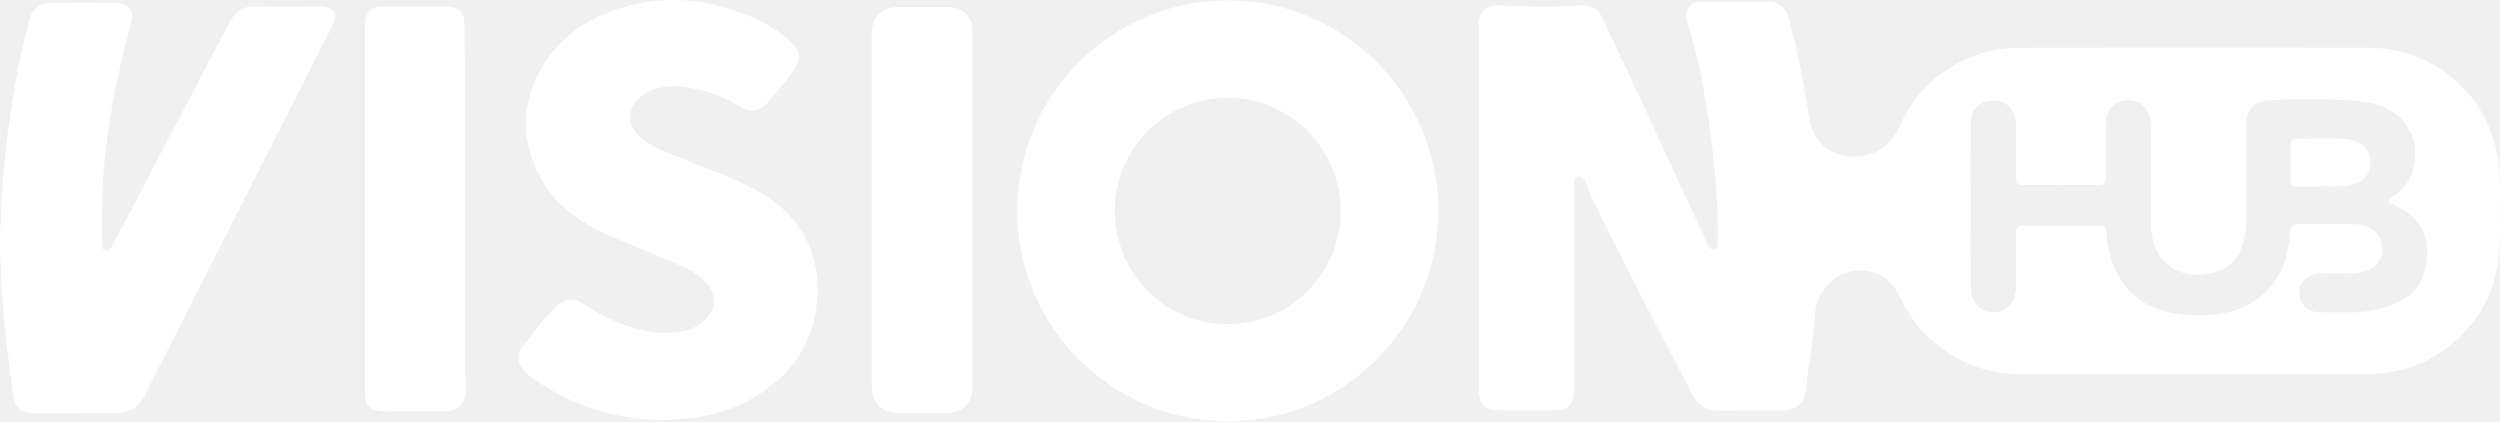
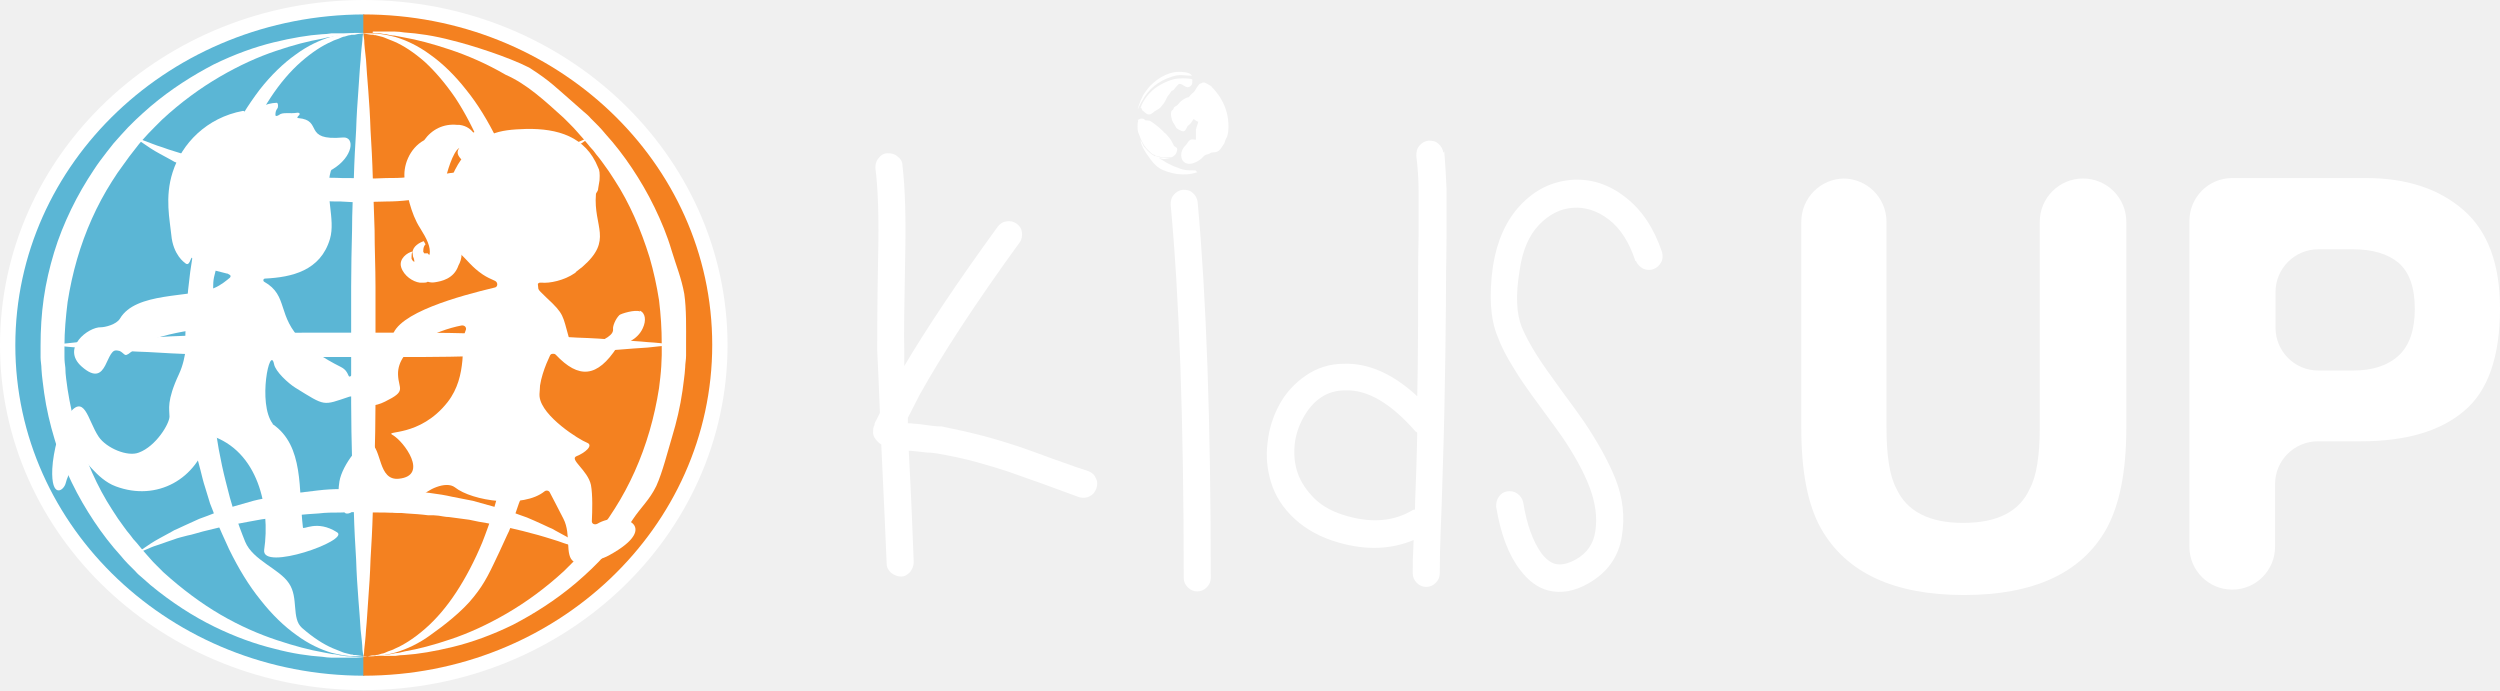
- <svg xmlns="http://www.w3.org/2000/svg" version="1.1" id="Layer_1" x="0px" y="0px" viewBox="0 0 91.677 15.456" style="enable-background:new 0 0 91.677 15.456;" xml:space="preserve">
-   <style type="text/css">
- 	.st0{fill:#FFFFFF;}
- </style>
-   <g>
-     <path class="st0" d="M54.225,7.602c0-2.183,0-4.365-0.001-6.548c0-0.193,0.003-0.385,0.107-0.555   c0.139-0.227,0.352-0.314,0.613-0.304c0.68,0.025,1.358,0.079,2.039,0.052c0.331-0.014,0.662-0.033,0.994-0.05   c0.374-0.02,0.64,0.144,0.797,0.479c0.522,1.111,1.042,2.222,1.559,3.334c0.5,1.075,0.995,2.152,1.492,3.228   c0.261,0.564,0.521,1.129,0.783,1.692c0.048,0.104,0.085,0.239,0.237,0.207c0.148-0.031,0.138-0.167,0.141-0.283   c0.027-1.08-0.057-2.152-0.171-3.226c-0.082-0.768-0.196-1.53-0.334-2.287c-0.139-0.766-0.299-1.529-0.537-2.274   c-0.04-0.126-0.078-0.255-0.098-0.385c-0.052-0.347,0.135-0.608,0.483-0.614c0.863-0.015,1.726-0.013,2.589,0.001   c0.321,0.005,0.593,0.26,0.674,0.573c0.311,1.205,0.562,2.421,0.743,3.653c0.167,1.136,1.182,1.676,2.243,1.355   c0.527-0.16,0.858-0.526,1.082-1.024c0.562-1.246,1.481-2.115,2.77-2.595c0.53-0.198,1.077-0.278,1.633-0.279   c4.266-0.006,8.531-0.009,12.797-0.001c2.404,0.004,4.397,1.728,4.748,4.1c0.085,0.575,0.067,1.158,0.062,1.739   c-0.005,0.63,0.033,1.263-0.048,1.89c-0.163,1.261-0.721,2.319-1.703,3.135c-0.924,0.769-1.997,1.103-3.198,1.1   c-4.199-0.01-8.399-0.007-12.598-0.002c-1.356,0.002-2.513-0.471-3.478-1.412c-0.425-0.415-0.731-0.918-0.992-1.451   c-0.302-0.618-0.807-0.939-1.494-0.923c-0.679,0.016-1.144,0.382-1.446,0.976c-0.132,0.259-0.16,0.542-0.173,0.822   c-0.044,0.888-0.239,1.757-0.328,2.64c-0.042,0.413-0.398,0.687-0.815,0.688c-0.805,0.002-1.61-0.005-2.415,0.002   c-0.433,0.004-0.727-0.208-0.916-0.572c-0.739-1.419-1.485-2.835-2.201-4.266c-0.582-1.164-1.226-2.298-1.711-3.509   c-0.053-0.132-0.135-0.248-0.295-0.208c-0.175,0.044-0.137,0.208-0.137,0.334c-0.002,2.432-0.002,4.863-0.002,7.295   c0,0.774-0.145,0.921-0.909,0.921c-0.606,0-1.212,0.002-1.817,0c-0.554-0.002-0.759-0.203-0.764-0.776   c-0.007-0.88-0.002-1.759-0.003-2.639c0-1.344,0-2.689,0-4.033C54.227,7.602,54.226,7.602,54.225,7.602z M72.266,7.56   c0,1.004-0.005,2.008,0.002,3.012c0.004,0.559,0.433,0.945,0.946,0.875c0.419-0.058,0.71-0.419,0.715-0.915   c0.008-0.664,0.007-1.328,0-1.991c-0.002-0.19,0.068-0.27,0.261-0.269c0.929,0.004,1.859,0.005,2.788-0.001   c0.193-0.001,0.258,0.079,0.27,0.265c0.026,0.398,0.098,0.79,0.243,1.164c0.275,0.712,0.745,1.242,1.451,1.557   c0.681,0.304,1.398,0.344,2.122,0.289c0.752-0.057,1.447-0.279,2.007-0.821c0.621-0.602,0.843-1.375,0.918-2.199   c0.023-0.252,0.104-0.324,0.345-0.318c0.614,0.014,1.228,0.007,1.842,0.005c0.176-0.001,0.348,0.02,0.518,0.061   c0.411,0.1,0.663,0.421,0.663,0.842c0,0.436-0.232,0.736-0.66,0.84c-0.177,0.043-0.357,0.072-0.542,0.07   c-0.357-0.004-0.714-0.004-1.07,0c-0.454,0.005-0.767,0.295-0.771,0.707c-0.004,0.414,0.305,0.712,0.756,0.719   c0.332,0.006,0.664-0.005,0.996,0.003c0.511,0.013,1.01-0.058,1.494-0.217c0.677-0.222,1.208-0.622,1.367-1.35   c0.184-0.841,0.049-1.561-0.636-2.081c-0.179-0.136-0.381-0.235-0.588-0.321c-0.156-0.065-0.153-0.13-0.03-0.222   c0.04-0.03,0.078-0.062,0.12-0.089c1.051-0.652,1.092-2.501-0.241-3.18c-0.466-0.237-0.963-0.298-1.469-0.32   c-0.945-0.04-1.892-0.05-2.836,0.002c-0.632,0.035-0.877,0.342-0.877,0.971c-0.001,1.12-0.002,2.24,0.001,3.36   c0.001,0.233-0.015,0.464-0.056,0.693c-0.107,0.599-0.411,1.063-1.002,1.252c-0.671,0.215-1.335,0.191-1.891-0.317   c-0.445-0.407-0.543-0.957-0.547-1.524c-0.009-1.145-0.003-2.29-0.003-3.435c0-0.243-0.022-0.485-0.175-0.687   c-0.215-0.284-0.579-0.381-0.944-0.264c-0.333,0.106-0.513,0.352-0.517,0.737c-0.006,0.672-0.004,1.344-0.002,2.016   c0.001,0.18-0.034,0.306-0.257,0.305c-0.938-0.005-1.875-0.004-2.813-0.001c-0.171,0.001-0.241-0.076-0.233-0.242   c0.005-0.116,0.001-0.232,0.001-0.348c-0.001-0.539,0.008-1.079-0.004-1.618c-0.012-0.51-0.303-0.849-0.732-0.885   c-0.549-0.046-0.924,0.292-0.928,0.855C72.261,5.552,72.265,6.556,72.266,7.56z" />
-     <path class="st0" d="M52.742,7.725c0.028,4.248-3.493,7.714-7.67,7.731c-4.263,0.017-7.768-3.447-7.766-7.712   c0.002-4.336,3.521-7.732,7.725-7.733C49.276,0.008,52.753,3.489,52.742,7.725z M45.04,3.595c-2.254-0.039-4.149,1.831-4.159,4.099   c-0.01,2.297,1.796,4.186,4.128,4.191c2.322,0.005,4.1-1.843,4.154-4.06C49.221,5.489,47.281,3.559,45.04,3.595z" />
-     <path class="st0" d="M2.762,15.154c-0.465,0-0.93,0-1.394,0c-0.614,0-0.831-0.164-0.904-0.78c-0.148-1.242-0.333-2.479-0.394-3.733   C0.035,9.92-0.02,9.199,0.007,8.479C0.056,7.205,0.13,5.932,0.312,4.666c0.103-0.714,0.214-1.426,0.347-2.134   c0.113-0.602,0.268-1.197,0.412-1.793C1.169,0.335,1.444,0.113,1.858,0.11c0.805-0.006,1.61-0.007,2.415,0   c0.436,0.004,0.652,0.264,0.542,0.689C4.602,1.618,4.396,2.438,4.23,3.267C4.091,3.966,3.983,4.671,3.893,5.378   C3.749,6.508,3.716,7.643,3.734,8.78c0.001,0.058,0,0.116,0.001,0.174c0.002,0.103,0.013,0.206,0.133,0.24   c0.127,0.037,0.176-0.057,0.225-0.147c0.2-0.373,0.403-0.744,0.599-1.118c0.492-0.94,0.98-1.883,1.473-2.823   c0.5-0.955,1.004-1.908,1.505-2.862C7.924,1.76,8.174,1.274,8.433,0.792C8.628,0.43,8.905,0.223,9.351,0.236   c0.796,0.023,1.593,0.005,2.39,0.008c0.496,0.002,0.667,0.265,0.446,0.703c-0.669,1.324-1.347,2.644-2.019,3.967   c-0.649,1.279-1.293,2.56-1.942,3.839c-0.728,1.434-1.46,2.867-2.19,4.3c-0.244,0.48-0.496,0.957-0.728,1.443   c-0.209,0.438-0.549,0.648-1.026,0.649c-0.506,0.002-1.012,0-1.519,0C2.762,15.149,2.762,15.151,2.762,15.154z" />
-     <path class="st0" d="M24.261,15.408c-1.553-0.026-2.975-0.438-4.282-1.25c-0.261-0.162-0.526-0.315-0.74-0.54   c-0.243-0.256-0.312-0.588-0.107-0.862c0.405-0.544,0.82-1.086,1.314-1.555c0.284-0.269,0.604-0.279,0.932-0.064   c0.693,0.453,1.423,0.82,2.241,0.984c0.476,0.096,0.954,0.11,1.434,0.02c0.452-0.084,0.799-0.321,1.028-0.714   c0.147-0.252,0.15-0.525,0.007-0.785c-0.172-0.314-0.423-0.542-0.745-0.707c-0.983-0.505-2.029-0.862-3.033-1.317   c-0.977-0.443-1.853-1.01-2.409-1.962c-0.738-1.265-0.822-2.575-0.179-3.9c0.652-1.344,1.786-2.1,3.184-2.503   c1.51-0.435,2.991-0.288,4.435,0.283c0.648,0.256,1.266,0.587,1.757,1.099c0.247,0.257,0.267,0.568,0.062,0.863   c-0.313,0.449-0.648,0.884-1.026,1.28c-0.301,0.315-0.621,0.359-0.988,0.136c-0.671-0.409-1.393-0.658-2.173-0.734   c-0.499-0.049-0.986,0.01-1.404,0.305c-0.618,0.437-0.626,1.094-0.048,1.587c0.376,0.32,0.835,0.469,1.278,0.654   c0.941,0.394,1.913,0.719,2.82,1.184c1.686,0.865,2.551,2.362,2.324,4.29c-0.201,1.708-1.2,2.85-2.7,3.59   C26.301,15.254,25.282,15.376,24.261,15.408z" />
-     <path class="st0" d="M35.664,7.703c0,2.149,0,4.298,0,6.447c0,0.648-0.346,0.994-0.995,0.995c-0.564,0.001-1.128,0.002-1.693,0   c-0.656-0.002-1.009-0.359-1.009-1.02c0-4.281,0-8.562,0-12.843c0-0.673,0.352-1.024,1.027-1.026c0.581-0.001,1.162-0.003,1.742,0   c0.588,0.003,0.927,0.342,0.927,0.926C35.664,3.356,35.663,5.53,35.664,7.703z" />
-     <path class="st0" d="M13.384,7.67c0-2.232,0-4.464,0-6.696c0-0.55,0.179-0.728,0.732-0.729c0.738-0.001,1.477-0.002,2.215,0   c0.508,0.001,0.704,0.197,0.707,0.711c0.003,0.606,0.001,1.211,0.001,1.817c0,3.336-0.001,6.671,0.002,10.007   c0,0.481,0.031,0.961,0.033,1.442c0.002,0.619-0.264,0.89-0.883,0.869c-0.655-0.022-1.309-0.004-1.964,0.002   c-0.107,0.001-0.216-0.003-0.322-0.02c-0.368-0.059-0.518-0.232-0.52-0.607c-0.004-0.846-0.002-1.693-0.002-2.539   C13.384,10.507,13.384,9.089,13.384,7.67z" />
-     <path class="st0" d="M85.062,6.843c-0.274,0-0.548-0.003-0.821,0.001c-0.162,0.003-0.247-0.055-0.245-0.23   C84,6.182,84,5.751,83.995,5.319c-0.002-0.172,0.075-0.237,0.241-0.236c0.573,0.004,1.147-0.03,1.717,0.012   c0.682,0.05,1.05,0.41,0.956,1.026c-0.052,0.343-0.284,0.576-0.657,0.66c-0.097,0.022-0.196,0.049-0.294,0.051   c-0.299,0.007-0.597,0.002-0.896,0.002C85.062,6.837,85.062,6.84,85.062,6.843z" />
+ <svg xmlns="http://www.w3.org/2000/svg" id="b" viewBox="0 0 55.46 15.31">
+   <defs>
+     <style>.d,.e{fill:#fff;}.e{fill-rule:evenodd;}.f{fill:#f48120;}.g{fill:#5bb6d5;}</style>
+   </defs>
+   <g id="c">
+     <path class="d" d="M0,7.66c0,4.23,3.62,7.65,8.08,7.65V0C3.61,0,0,3.43,0,7.66Z" />
+     <path class="d" d="M16.14,7.65C16.13,3.42,12.52,0,8.06,0v15.31c4.47,0,8.08-3.43,8.08-7.66Z" />
+     <path class="g" d="M.34,7.66c0,4.05,3.47,7.33,7.74,7.33V.32C3.8.33.34,3.61.34,7.66Z" />
+     <path class="f" d="M15.8,7.65c0-4.05-3.47-7.33-7.74-7.33v14.67c4.28,0,7.74-3.29,7.74-7.34Z" />
+     <path class="d" d="M14.97,7.65s-.05,0-.16.02c-.1,0-.25.02-.44.04-.19.01-.42.03-.68.05-.26.02-.56.04-.88.05-.32.02-.68.04-1.05.05-.37.01-.76.03-1.17.04-.41.01-.82.02-1.25.02-.43,0-.86,0-1.29,0-.43,0-.86,0-1.29,0-.43,0-.84-.01-1.25-.02-.41,0-.8-.02-1.17-.04-.37-.01-.72-.03-1.05-.05-.32-.01-.62-.03-.88-.05-.26-.02-.49-.03-.68-.05-.19-.01-.34-.03-.44-.04-.1,0-.16-.02-.16-.02,0,0,.05,0,.16-.02.1,0,.25-.02.44-.04.19-.01.42-.03.68-.05.26-.02.56-.04.88-.05.32-.02.68-.04,1.05-.05.37-.01.76-.03,1.17-.04.41,0,.82-.02,1.25-.02.43,0,.86,0,1.29,0,.43,0,.86,0,1.29,0,.43,0,.84.01,1.25.02.41,0,.8.02,1.17.04.37.01.72.03,1.05.05.32.01.62.03.88.05.26.02.49.03.68.05.19.01.34.03.44.04.1,0,.16.02.16.02Z" />
+     <path class="d" d="M13.16,3s-.03.02-.1.07c-.06.04-.16.11-.28.19-.12.08-.28.16-.46.26-.02.01-.05.03-.07.04-.02.01-.05.02-.07.03-.05.02-.1.05-.15.07-.11.05-.22.1-.33.15-.12.04-.24.09-.37.14-.03.01-.06.02-.1.04l-.05.02-.06.02c-.07.02-.13.04-.2.06-.14.04-.28.08-.42.12-.15.04-.3.06-.46.09-.32.07-.64.1-.97.14-.17.02-.33.03-.5.03-.17,0-.34.01-.51.02-.17,0-.33-.01-.5-.02-.17,0-.33,0-.5-.03-.33-.04-.67-.07-.97-.14-.16-.03-.31-.06-.46-.09-.15-.04-.29-.08-.43-.12-.07-.02-.14-.04-.21-.06h-.03s-.01-.01-.01-.01h-.01s0,0,0,0l-.05-.02s-.06-.02-.1-.03c-.13-.05-.25-.09-.36-.13-.12-.05-.23-.1-.34-.15-.05-.02-.1-.05-.15-.07-.02-.01-.05-.02-.07-.03-.02-.01-.05-.03-.07-.04-.18-.1-.34-.18-.46-.26-.12-.08-.22-.15-.28-.19-.06-.05-.1-.07-.1-.07,0,0,.04.01.11.04.07.03.18.07.31.12.07.03.14.05.23.08.08.03.17.06.27.09.09.03.2.06.3.09.11.03.22.06.34.09.12.03.25.06.38.09.03,0,.07.02.1.02h.05s.04.02.04.02c.07.01.14.02.2.04.14.02.28.05.42.08.15.02.29.04.45.06.08,0,.15.02.23.03.04,0,.08.01.12.01h.12c.15.02.31.03.47.04.15.02.32.01.49.02.17,0,.33,0,.5.01.16,0,.32,0,.48-.01.16,0,.32,0,.48-.02.16-.01.32-.02.47-.04h.12s.08-.02.11-.02c.08,0,.15-.02.23-.03.15-.02.3-.03.44-.06.15-.03.29-.05.43-.08.07-.01.14-.02.21-.04h.04s.05-.02.05-.02c.03,0,.06-.02.1-.02.13-.03.25-.06.37-.09.12-.03.23-.07.34-.09.11-.03.21-.05.31-.09.09-.03.18-.06.26-.09.08-.03.16-.05.23-.08.13-.06.24-.1.31-.13.07-.03.11-.04.11-.04Z" />
+     <path class="d" d="M8.06,14.57s0-.05-.02-.16c0-.1-.02-.25-.04-.44-.01-.19-.03-.42-.05-.68-.02-.26-.04-.56-.05-.88-.02-.32-.04-.68-.05-1.05-.01-.37-.03-.76-.04-1.17-.01-.4-.02-.82-.02-1.25,0-.43,0-.86,0-1.29,0-.43,0-.86,0-1.29,0-.43.01-.84.02-1.25,0-.41.02-.8.04-1.17.01-.37.03-.72.05-1.05.01-.32.03-.62.05-.88.02-.26.03-.49.05-.68.01-.19.03-.34.04-.44,0-.1.02-.16.02-.16,0,0,0,.05.02.16,0,.1.02.25.04.44.01.19.03.42.05.68.02.26.04.56.05.88.02.32.04.68.05,1.05.01.37.03.76.04,1.17,0,.41.02.82.02,1.25,0,.43,0,.86,0,1.29,0,.43,0,.86,0,1.29,0,.43-.01.84-.02,1.25,0,.41-.02.8-.04,1.17-.01.37-.03.72-.05,1.05-.01.32-.03.62-.05.88-.02.26-.03.49-.05.68-.01.19-.03.34-.04.44,0,.1-.02.16-.02.16Z" />
+     <path class="d" d="M8.06.74s-.08,0-.24.02c-.04,0-.08,0-.13.01-.05,0-.1.01-.16.02-.06,0-.12.02-.18.03-.06,0-.13.02-.21.04-.29.05-.64.14-1.02.27-.39.13-.81.32-1.24.57-.43.25-.87.57-1.28.95-.2.2-.41.4-.59.64l-.07.09-.07.09c-.04.06-.09.12-.13.18-.09.12-.18.25-.26.38-.33.52-.59,1.1-.77,1.72-.09.31-.16.63-.21.95-.04.32-.07.65-.07.97v.25c0,.09.01.16.02.24,0,.16.03.32.05.48.05.32.12.64.21.95.19.61.44,1.2.78,1.72.08.13.17.26.26.38.04.06.09.12.14.18.04.06.09.12.14.17.05.06.1.12.14.17.05.06.1.11.15.17.05.06.1.11.15.16.05.05.1.1.15.15.42.38.85.7,1.28.95.43.25.85.43,1.24.56.39.13.73.22,1.02.27.07.01.14.03.21.04.07,0,.13.02.18.03.06,0,.11.02.16.02.05,0,.09,0,.13.01.16.01.24.02.24.02,0,0-.09,0-.24,0-.04,0-.08,0-.13,0-.05,0-.1,0-.16,0-.06,0-.12,0-.19,0-.07,0-.14-.01-.21-.02-.3-.02-.66-.07-1.07-.18-.41-.1-.86-.26-1.33-.49-.47-.23-.95-.54-1.41-.92-.06-.05-.11-.1-.17-.15-.06-.05-.12-.1-.17-.16-.05-.05-.11-.11-.16-.16-.06-.06-.11-.12-.16-.18-.21-.23-.41-.49-.59-.76-.18-.27-.35-.56-.5-.87-.15-.31-.28-.62-.38-.96-.1-.33-.18-.67-.23-1.02-.02-.17-.05-.35-.06-.53,0-.09-.02-.18-.02-.26v-.26c0-.35.02-.7.07-1.05.05-.35.13-.69.23-1.02.1-.33.23-.65.38-.96.15-.31.32-.6.5-.87.09-.14.19-.27.29-.4.05-.06.1-.13.15-.19l.08-.09.08-.09c.21-.24.44-.45.66-.64.46-.39.94-.69,1.4-.93.47-.23.92-.39,1.33-.49.41-.1.77-.16,1.07-.18.07,0,.14-.01.21-.02.07,0,.13,0,.19,0,.06,0,.11,0,.16,0,.05,0,.09,0,.13,0,.16,0,.24,0,.24,0Z" />
+     <path class="d" d="M8.06,14.57s.07,0,.19-.03c.02,0,.03,0,.05,0,.02,0,.03,0,.05-.01.04,0,.08-.02.12-.03.04,0,.09-.03.14-.05.05-.02.1-.03.15-.06.21-.09.44-.24.68-.45.24-.21.47-.48.68-.8.21-.32.41-.7.58-1.11.04-.1.08-.21.12-.32.04-.11.08-.22.11-.33.03-.12.07-.23.1-.35.03-.12.06-.23.09-.35.11-.47.2-.97.26-1.48.02-.26.05-.51.06-.77,0-.13.02-.26.02-.39v-.39c0-.54-.03-1.04-.08-1.56-.06-.51-.15-1.01-.27-1.48-.03-.12-.06-.24-.09-.35-.03-.11-.07-.23-.1-.34v-.04s-.03-.04-.03-.04l-.03-.08c-.02-.06-.04-.11-.06-.17-.04-.11-.08-.21-.12-.31-.17-.41-.37-.79-.58-1.11-.22-.32-.45-.59-.68-.8-.24-.21-.47-.36-.68-.45-.05-.02-.1-.04-.15-.06-.05-.02-.09-.04-.14-.05-.04-.01-.08-.02-.12-.03-.02,0-.04,0-.05-.01-.02,0-.03,0-.05,0-.12-.02-.19-.03-.19-.03,0,0,.07,0,.19,0,.13,0,.31.02.54.08.23.07.5.19.77.39.27.19.55.46.8.78.26.32.49.7.7,1.13.05.11.1.22.15.33.02.05.05.11.07.16l.03.08.02.04.02.05c.04.12.08.23.13.35.04.12.07.24.11.36.04.12.07.25.1.37.02.06.03.13.05.19.02.06.03.13.04.19.02.13.05.26.08.39.02.13.04.26.06.4.07.53.1,1.09.11,1.61v.41c0,.14-.02.27-.03.41-.01.27-.05.54-.08.8-.02.13-.04.26-.06.4-.02.13-.05.26-.08.39-.01.06-.02.13-.04.19-.02.06-.03.13-.05.19-.03.13-.06.25-.1.37.04.18-.02.26-.06.37-.04.12-.08.23-.12.35-.05.12-.07.22-.14.35-.05.11-.12.26-.17.37-.2.42-.31.68-.57,1-.25.32-.68.65-.95.84-.27.2-.54.32-.77.39-.23.07-.42.08-.54.09-.13,0-.19,0-.19,0Z" />
+     <path class="d" d="M8.06.74s-.07,0-.19.03c-.02,0-.03,0-.05,0-.02,0-.03,0-.05.01-.04,0-.08.02-.12.03-.04,0-.09.03-.14.05-.05.02-.1.03-.15.06-.21.09-.44.24-.68.45-.24.21-.47.48-.68.8-.21.32-.41.7-.58,1.11-.04.1-.08.21-.12.32-.04.11-.08.22-.11.33-.03.12-.07.23-.1.35-.03.12-.06.23-.09.35-.1.44-.11,1.01-.24,1.47-.02.07-.03.15-.03.23,0,.49-.08.85-.08,1.33,0,.53.03,1.04.09,1.55.06.51.15,1.01.27,1.48.03.12.06.24.09.35.03.11.07.23.1.34v.04s.03.04.03.04l.03.08c.02.06.04.11.06.17.04.11.08.21.12.31.17.41.76.6.97.92.22.32.05.78.29.99.24.21.47.36.68.45.05.02.1.04.15.06.05.02.09.04.14.05.04.01.08.02.12.03.02,0,.04,0,.05.01.02,0,.03,0,.05,0,.12.02.19.03.19.03,0,0-.07,0-.19,0-.13,0-.31-.02-.54-.08-.23-.07-.5-.19-.77-.39-.27-.19-.55-.46-.8-.78-.26-.32-.49-.7-.7-1.13-.05-.11-.1-.22-.15-.33-.02-.05-.05-.11-.07-.16l-.03-.08-.02-.04-.02-.05c-.04-.12-.08-.23-.13-.35-.04-.12-.07-.24-.11-.36-.04-.12-.07-.25-.1-.37-.02-.06-.03-.13-.05-.19-.02-.06-.03-.13-.04-.19-.02-.13-.06-.26-.08-.39-.02-.13-.04-.26-.06-.4-.07-.53-.1-1.08-.11-1.62,0-.54.04-1.09.11-1.62.02-.13.04-.26.06-.4.02-.13.05-.26.08-.39.01-.06.02-.13.04-.19.02-.06.03-.13.05-.19.03-.13.06-.25.1-.37.04-.12.07-.25.11-.37.04-.12.08-.23.12-.34.05-.12.09-.23.14-.34.05-.11.1-.22.15-.32.2-.42.44-.8.69-1.13.25-.32.53-.59.8-.78.27-.2.54-.32.77-.39.23-.07.42-.08.54-.09.13,0,.19,0,.19,0Z" />
+     <path class="d" d="M8.3,14.58s-.02-.03,0-.03h0s.08,0,.13-.01c0,0,0,0,0,0,.05,0,.1-.01.16-.02.06,0,.12-.02.18-.03.06,0,.13-.02.21-.04.29-.05.64-.14,1.02-.27.39-.13.81-.32,1.24-.57.43-.25.87-.57,1.28-.95.2-.2.41-.4.59-.64l.07-.09.07-.09c.04-.06.09-.12.13-.18.09-.12.18-.25.26-.38.33-.52.59-1.1.77-1.72.09-.31.16-.63.21-.95.02-.16.04-.32.05-.49,0-.08.01-.16.01-.24v-.24c0-.35-.02-.65-.06-.98-.05-.32-.12-.64-.21-.95-.19-.61-.44-1.2-.78-1.72-.08-.13-.17-.26-.26-.38-.04-.06-.09-.12-.14-.18-.04-.06-.09-.12-.14-.17-.05-.06-.1-.12-.14-.17-.05-.06-.1-.11-.15-.17-.05-.06-.1-.11-.15-.16-.05-.05-.1-.1-.15-.15-.42-.38-.82-.75-1.28-.95,0,0,0,0,0,0-.43-.25-.85-.43-1.24-.56-.39-.13-.73-.22-1.02-.27-.07-.01-.14-.03-.21-.04-.07,0-.13-.02-.18-.03-.06,0-.11-.02-.16-.02h0s-.09,0-.13-.01c0,0,0,0,0,0-.02,0-.02-.03,0-.03,0,0,0,0,0,0,.04,0,.08,0,.13,0h0s.1,0,.16,0c.06,0,.12,0,.19,0,.07,0,.14.01.21.02.3.02.66.07,1.07.18.41.1,1.23.36,1.7.6,0,0,0,0,0,0,.47.3.58.43,1.03.82.06.05.11.1.17.15.06.05.12.1.17.16.05.05.11.11.16.16.06.06.11.12.16.18.21.23.41.49.59.76.18.27.35.56.5.87.15.31.28.62.38.96.1.33.22.62.28.96.05.34.04.77.04,1.1v.27c0,.09-.02.18-.02.26-.01.18-.04.35-.06.52-.05.35-.13.69-.23,1.02-.1.33-.21.78-.35,1.09-.15.31-.34.47-.52.74-.09.14-.19.27-.29.4-.05.06-.1.13-.15.19l-.08.09-.08.09c-.21.24-.44.45-.66.64-.46.39-.94.69-1.4.93-.47.23-.92.39-1.33.49-.41.1-.77.16-1.07.18-.07,0-.14.01-.21.02-.07,0-.13,0-.19,0-.06,0-.11,0-.16,0-.05,0-.09,0-.13,0,0,0,0,0,0,0Z" />
+     <path class="d" d="M2.96,12.32s.03-.02.1-.07c.06-.04.16-.11.28-.19.12-.08.28-.16.46-.26.02-.01.05-.03.07-.04.02-.01.05-.02.07-.03.05-.02.1-.05.15-.07.11-.05.22-.1.33-.15.12-.04.24-.09.37-.14.03-.01.06-.02.1-.04l.05-.02.06-.02c.07-.02.13-.04.2-.06.14-.04.28-.08.42-.12.15-.04.3-.06.46-.09.32-.07.64-.1.97-.14.17-.02.33-.03.5-.03.17,0,.34-.01.51-.02.17,0,.34.01.5.02.17,0,.33.01.5.03.33.04.67.07.97.14.16.03.31.06.46.09.15.04.29.08.43.12.07.02.14.04.21.06h.03s.01.01.01.01h.01s0,0,0,0l.05.02s.06.02.1.03c.13.05.25.09.36.13.12.05.23.1.34.15.05.02.1.05.15.07.02.01.05.02.07.03.02.01.05.03.07.04.18.1.34.18.46.26.12.08.22.15.28.19.06.05.1.07.1.07,0,0-.04-.01-.11-.04-.07-.03-.18-.07-.31-.12-.07-.03-.14-.05-.23-.08-.08-.03-.17-.06-.27-.09-.09-.03-.2-.06-.3-.09-.11-.03-.22-.06-.34-.09-.12-.03-.25-.06-.38-.09-.03,0-.07-.02-.1-.02h-.05s-.04-.02-.04-.02c-.07-.01-.14-.02-.2-.04-.14-.02-.28-.05-.42-.08-.15-.02-.29-.04-.45-.06-.08,0-.15-.02-.23-.03-.04,0-.08-.01-.12-.01h-.12c-.15-.02-.31-.03-.47-.04-.15-.02-.32-.01-.49-.02-.16,0-.33,0-.49-.01-.16,0-.32,0-.49.01-.16,0-.32,0-.48.02-.16.01-.32.02-.47.04h-.12s-.08.02-.11.02c-.08,0-.15.02-.23.03-.15.02-.3.03-.44.06-.15.03-.29.05-.43.08-.07.01-.14.02-.21.04h-.04s-.05.02-.05.02c-.03,0-.06.02-.1.02-.13.03-.25.06-.37.09-.12.03-.23.07-.34.09-.11.03-.21.05-.31.09-.09.03-.18.06-.26.09-.08.03-.16.05-.23.08-.13.06-.24.1-.31.13-.07.03-.11.04-.11.04Z" />
+     <path class="d" d="M10.72,3.09s.04-.03.05-.04l.05-.04s-.04-.03-.05-.04c-.04-.02-.08-.04-.14-.05-.04,0-.09,0-.13.02-.05-.06-.14-.15-.31-.17-.02,0-.04,0-.05,0-.3-.03-.56.1-.73.34-.33.18-.48.58-.43.89.04.26.13.74.34,1.06.15.24.24.42.21.59-.02,0-.03-.01-.04-.03,0,0,0,0-.01,0h-.05s-.02,0-.02,0c0-.01-.01-.02-.02-.03,0,0,0,0,0-.01,0-.05,0-.11.05-.16l-.04-.07c-.09.03-.24.11-.25.25v-.02c-.11.02-.31.16-.25.35.06.19.26.32.41.34.03,0,.07,0,.1,0,.02,0,.05,0,.08-.02.06.02.12.02.17.01.12-.02.41-.07.51-.37.04-.07.07-.16.07-.25,0-.03,0-.07,0-.11.01-.04.02-.08.02-.13,0-.16-.07-.32-.15-.51-.1-.23-.22-.5-.23-.83,0-.02,0-.05,0-.07.03-.14.16-.62.31-.71-.05.07-.06.14.03.24,0,0,.01.02.02.02l.14-.13c.11-.11.23-.2.34-.31ZM9.2,5.81s-.04,0-.07-.07c0,0,0,0,0-.01v-.04s0-.09.02-.1c0,0,.01.07.01.08,0,.01,0,.02.01.04.01.01.03.1.02.11Z" />
+     <path class="e" d="M14.2,6.91c-.11-.05-.43.05-.46.08-.09.09-.15.25-.14.31.01.12-.12.22-.61.41-.23.09-.31-.03-.37-.22-.14-.49-.1-.52-.49-.88-.22-.21-.29-.28-.16-.34.01,0,.03,0,.04,0,.18.02.51-.05.74-.21,0,0,.02-.01.03-.03.04-.03.11-.09.14-.11,0,0,0,0,0,0,.69-.6.24-.88.3-1.61,0-.04.05-.06.05-.13l.03-.18c.01-.15,0-.23-.03-.28-.28-.7-.91-.87-1.59-.86-.64.02-.96.08-1.45.68,0,0,0,0,0,0-.19.27-.35.68-.36,1.01,0,0,0,.28.03.41,0,0,0,0,0,0,0,.02,0,.04.01.05,0,0,0,0,0,0,.04.22.06.32.21.53.02.03.06.07.09.09.15.13.25.29.5.46.09.06.18.1.27.14.07.03.07.14-.01.15-.75.18-2.18.56-2.27,1.1-.08.5-.81.29-.66,1.3.04.27.28.24.5.13.49-.24.3-.27.29-.6-.02-.6.84-.98,1.41-1.09.07-.01.12.05.09.11-.12.26.06,1-.4,1.59-.62.79-1.42.62-1.22.73.25.14.81.9.14.97-.47.05-.37-.67-.64-.8-.17-.08-.62.49-.68.86-.05.32,0,.5.05.59.01.02.07.11.09.12.19.04.33-.29.4-.55.02-.07.11-.08.15-.02.27.49.64.86,1.12.21.12-.16.55-.37.75-.22.39.31,1.52.47,1.99.09.04-.03.1-.02.12.03.06.12.18.34.3.58.18.35.02.82.23.95.07.04.49.02.78-.14,1.21-.66.26-1.01-.26-.7-.06.03-.13,0-.12-.07.01-.21.02-.57-.02-.79-.07-.33-.49-.57-.32-.64.18-.07.39-.24.23-.3-.16-.06-1-.58-1.05-1.02-.03-.32.14-.72.23-.91.02-.05.09-.06.13-.02.51.54.92.51,1.36-.17.01-.02.03-.03.05-.04.1-.02.4-.11.52-.38.08-.17.06-.34-.07-.39Z" />
+     <path class="e" d="M6.05,9.41c.7.48.57,1.46.67,2.29,0,.07.31-.18.76.11.28.18-1.68.87-1.62.39.14-.94-.13-2.2-1.19-2.54-.02,0-.04,0-.05.03-.24.94-1.14,1.44-2.05,1.1-.44-.16-.7-.67-.81-.64-.05.02-.26.38-.3.56-.04.18-.33.37-.3-.31.02-.39.16-.92.33-1.17.39-.55.45.09.7.46.17.25.64.45.89.35.38-.14.68-.64.68-.8s-.07-.34.21-.94c.19-.41.14-.79.23-.9.02-.03,0-.07-.04-.06-.25.04-.91.17-1.15.38-.29.26-.2.13-.37.06-.32-.13-.22.89-.83.35-.46-.41.15-.88.43-.87.09,0,.34-.06.42-.19.35-.6,1.54-.46,2.09-.68.15-.06.29-.18.35-.23.02-.02.02-.05,0-.06-.02-.01-.03-.02-.05-.03,0,0,0,0-.01,0-.48-.12-.52-.12-.78-.35-.03-.03-.05.22-.16.11,0,0-.26-.17-.3-.62-.03-.32-.15-.83.03-1.39.2-.63.75-1.21,1.56-1.36.03,0,.05.02.04.05,0,0,0,.01,0,.02,0,.04.04.06.07.04.19-.17.39-.28.64-.29.03,0,.04.1.01.13-.03.04-.04.08-.04.14,0,.04.05.02.08,0,.08-.07.24-.02.41-.05.07,0,.05.05.02.07,0,0,0,0,0,0-.02.02-.04.05,0,.05.56.05.08.51.99.43.27-.02.23.43-.24.71-.01,0-.02.01-.03.03-.15.5.11,1.07-.02,1.51-.21.71-.85.85-1.44.88-.04,0-.05.05-.02.07.55.31.27.76.86,1.33.18.17.44.36.84.56.22.11.13.29.25.18.88-.79,1.09.93.31.58-.13-.06-.26-.13-.37-.1-.6.2-.52.22-1.2-.2-.16-.1-.44-.36-.47-.52-.09-.45-.37.87-.03,1.32h0Z" />
+     <path class="e" d="M25.25,2.68c-.02.05-.02.2,0,.26.01.01.05.13.06.15.04.09.1.19.17.25.03.03.07.07.11.09h.01s.01,0,.02.02c.02,0,.05.02.07.02.03,0,.05.01.08.02.07.01.12,0,.18,0,0,0,.01,0,.02,0,.03,0,.06-.02.08-.04.03-.03.03-.02.05-.07.05-.12-.03-.11-.06-.15,0-.01-.03-.06-.04-.08-.03-.06-.06-.09-.1-.14-.02-.02-.03-.04-.06-.06-.01-.01-.02-.01-.03-.03-.01-.01-.02-.02-.03-.03-.05-.05-.21-.18-.27-.21-.04-.01-.09-.01-.1-.01-.02-.01-.02-.04-.08-.04-.04,0-.06.02-.09.03h0Z" />
+     <path class="e" d="M25.32,2.39s0,.02.02.05c0,.02.02.02.03.03.03.02.09.11.18.05.07-.05.04-.04.08-.06.08-.05.1-.05.15-.12.11-.13.07-.15.16-.25.02-.02.04-.07.06-.08.02,0,.03-.01.04-.02.01-.01.02-.03.03-.04.06-.06.07-.12.16-.07.04.02.12.1.19.02.03-.03.03-.05.03-.1v-.04c-.08-.03-.32-.03-.42,0-.18.05-.39.16-.51.29-.01.01-.02.02-.03.03-.07.08-.11.14-.16.24-.01.03-.02.06-.03.08h0Z" />
+     <path class="e" d="M26.52,3.78c-.2,0-.26,0-.45-.08-.08-.03-.2-.09-.27-.14-.02-.01-.07-.04-.09-.05-.01,0,0,0-.01,0,0,0,0,0,0,0,.02,0,.01,0,.02,0,.12.03.13.02.24,0h0c-.07,0-.11,0-.18-.01-.03,0-.06-.01-.08-.02-.03,0-.05-.02-.07-.02,0,0-.02.01-.02,0,0,0,0,0,0,0,0,0,0,0,0,0,0,0,0,0,0,0-.07-.04-.14-.1-.18-.15-.03-.03-.05-.05-.07-.09-.01-.02-.05-.11-.06-.11.02.13.11.27.17.35.08.11.14.2.25.27.09.06.26.11.39.13.16.02.31.01.45-.04h0Z" />
+     <path class="e" d="M25.25,2.41s.06-.14.08-.16c.15-.28.36-.45.67-.55.18-.06.25-.02.44-.02-.02-.05-.12-.08-.18-.08-.29-.04-.55.11-.74.3-.04.04-.08.1-.12.15-.06.08-.13.25-.16.37h0Z" />
+     <path class="e" d="M26.89,1.93h0s0,0-.02-.02c-.01,0,0,0-.02-.01,0,0,0,.01.02.02.01,0,0,0,.02.02h0Z" />
+     <path class="e" d="M26.61,1.86s-.04.05-.06.08c-.04.06-.04.09-.1.13-.02.02-.02.02-.04.04-.06.07-.01.03-.09.06-.14.06-.18.15-.21.17-.02.01-.03.02-.05.03-.02.01-.02.03-.03.05-.01.02-.02.02-.04.04-.03.06,0,.2.03.25.02.03.04.06.06.1.02.04.04.05.08.07.12.07.13.02.18-.07.01-.03.02-.02.04-.04.05-.04.08-.11.1-.13.03.02.06.05.1.06,0,.04-.03.08-.05.18,0,.07,0,.15,0,.22-.09-.01-.13-.03-.2.09-.01.02-.04.04-.07.08-.02.03-.04.07-.05.11-.04.22.13.31.31.22.03-.01.11-.06.14-.09.06-.06.06-.07.14-.09.04-.01.06-.04.11-.04.11,0,.15-.05.19-.11.02-.03.04-.06.06-.09.01-.03.03-.09.04-.11.05-.06.06-.25.05-.34-.01-.21-.08-.41-.19-.58-.03-.05-.14-.19-.17-.21-.01-.01-.01,0-.02-.02,0,0-.01-.01-.02-.02l-.07-.04s-.05-.03-.07-.03c-.02,0-.04,0-.06.02-.02,0-.03.01-.05.02h0Z" />
+     <path class="d" d="M40.89,3.96h0c.53,0,.96.43.96.96v4.57c0,.62.07,1.07.22,1.35.23.5.72.76,1.48.76s1.25-.25,1.48-.76c.15-.28.22-.74.22-1.35v-4.57c0-.53.43-.96.96-.96h0c.53,0,.96.43.96.96v4.58c0,.96-.15,1.7-.44,2.23-.55.98-1.61,1.47-3.16,1.47s-2.61-.49-3.17-1.47c-.3-.53-.44-1.28-.44-2.23v-4.58c0-.53.43-.96.96-.96Z" />
+     <path class="d" d="M54.66,9.12c-.53.45-1.3.67-2.29.67h-.95c-.52,0-.95.42-.95.95v1.39c0,.52-.42.95-.95.95h0c-.52,0-.95-.42-.95-.95v-7.23c0-.52.42-.95.95-.95h2.97c.9,0,1.62.24,2.16.71.54.47.81,1.2.81,2.18,0,1.08-.27,1.84-.8,2.28ZM53.21,5.83c-.24-.2-.58-.3-1.01-.3h-.77c-.52,0-.95.42-.95.95v.79c0,.52.42.95.95.95h.77c.43,0,.77-.11,1.01-.33.24-.22.36-.57.36-1.04s-.12-.81-.36-1.02Z" />
+     <path class="d" d="M22.64,5.35c-1.01,1.39-1.75,2.53-2.24,3.41l-.24.47-.02.04v.12c.05,0,.09,0,.13.01.09,0,.21.02.36.04.14.02.22.02.26.02.3.06.61.13.92.21.31.08.55.16.74.22.18.06.46.16.81.29.36.13.62.22.78.27.08.03.14.08.17.16.04.07.04.15.01.23-.03.08-.08.14-.15.17-.07.04-.15.04-.23.02l-.79-.29-.79-.28c-.18-.06-.41-.13-.7-.21-.29-.08-.58-.14-.87-.19-.02,0-.1-.02-.22-.02-.16-.02-.28-.03-.37-.04h-.04c.06,1.12.09,1.95.11,2.47,0,.08-.03.15-.08.22-.06.06-.12.1-.2.1s-.15-.03-.22-.08c-.06-.06-.1-.12-.1-.2-.02-.5-.06-1.39-.12-2.65-.05-.03-.09-.07-.12-.11-.05-.06-.07-.12-.06-.2,0-.02,0-.05.01-.07,0-.02.02-.04.02-.06,0-.03.02-.07.05-.12l.07-.14c-.02-.53-.04-.99-.06-1.39,0-.3,0-.98.02-2.05.02-.86,0-1.53-.06-1.99,0-.08.01-.15.07-.22.05-.07.12-.11.2-.11.08,0,.15.01.22.07.07.05.11.12.11.2.06.5.08,1.19.06,2.07-.02,1.05-.03,1.72-.02,2.01v.37c.48-.81,1.17-1.85,2.08-3.1.05-.06.11-.1.19-.11.08-.01.15,0,.22.05.07.05.11.11.12.19.01.08,0,.16-.05.23Z" />
+     <path class="d" d="M26.57,4.5c.19,2.08.29,4.85.29,8.32,0,.08-.03.15-.09.21-.06.06-.13.09-.21.09s-.15-.03-.21-.09c-.06-.06-.09-.13-.09-.21,0-3.48-.1-6.24-.29-8.28,0-.08.01-.15.07-.22.05-.06.12-.1.2-.11.08,0,.16.01.22.07.06.05.1.12.11.21Z" />
+     <path class="d" d="M32.04,3.36c.02.27.04.55.05.83,0,.28,0,.63,0,1.03,0,.4-.01.67-.01.8,0,.74-.02,2.78-.07,4.27-.04,1.49-.07,1.68-.07,2.43,0,.08-.03.15-.09.21-.06.06-.13.09-.21.09s-.15-.03-.21-.09c-.06-.06-.09-.13-.09-.21,0-.49,0-.13.02-.74-.5.21-1.05.23-1.65.06-.4-.11-.73-.29-.99-.53-.26-.24-.43-.51-.52-.8-.09-.29-.12-.59-.08-.89.03-.3.12-.58.26-.84.14-.26.34-.48.59-.65.25-.17.53-.26.84-.26.54-.02,1.09.22,1.63.72.02-.69.02-2.22.02-2.75,0-.15,0-.42.01-.81,0-.39,0-.72,0-.99,0-.27-.02-.53-.05-.78,0-.09.01-.16.07-.23.05-.06.12-.1.2-.11.08,0,.16.01.22.07.06.05.1.12.11.2ZM31.41,9.58c-.55-.63-1.07-.94-1.57-.92-.4,0-.71.21-.93.61-.1.18-.17.39-.19.6-.02.22,0,.43.07.63.07.2.2.39.38.57.19.18.43.3.72.38.56.16,1.05.11,1.46-.14.02,0,.03,0,.04-.01,0-.22.02-.52.03-.91.01-.39.02-.65.02-.79l-.02-.02Z" />
+     <path class="d" d="M36.28,5.79c-.14-.42-.33-.72-.59-.92-.26-.2-.53-.28-.8-.26-.28.02-.53.15-.75.38-.22.23-.37.57-.43,1.02-.09.54-.07.95.05,1.25.08.19.19.39.32.6.13.21.32.47.55.79.24.32.4.55.5.69.31.46.55.89.71,1.29.16.41.21.83.14,1.26-.07.46-.32.81-.74,1.05-.31.18-.61.23-.89.16-.24-.06-.45-.22-.63-.46-.26-.34-.43-.8-.53-1.4,0-.08.01-.15.06-.22.05-.07.11-.11.19-.12.08-.01.15,0,.22.05.07.05.11.11.13.19.08.5.22.88.41,1.14.1.13.2.2.3.23.13.03.28,0,.46-.1.25-.14.39-.35.43-.62.05-.32,0-.65-.13-.99-.13-.34-.34-.72-.62-1.13-.07-.1-.23-.32-.48-.66-.25-.34-.45-.62-.59-.86-.15-.24-.27-.47-.35-.69-.16-.39-.19-.91-.1-1.56.09-.56.29-1.01.61-1.35.32-.34.69-.52,1.13-.56.42-.03.82.09,1.19.38.37.28.64.69.82,1.22.02.08.02.16-.02.23-.04.07-.09.12-.17.15-.08.03-.16.02-.23-.01-.07-.04-.12-.09-.16-.17Z" />
  </g>
</svg>
